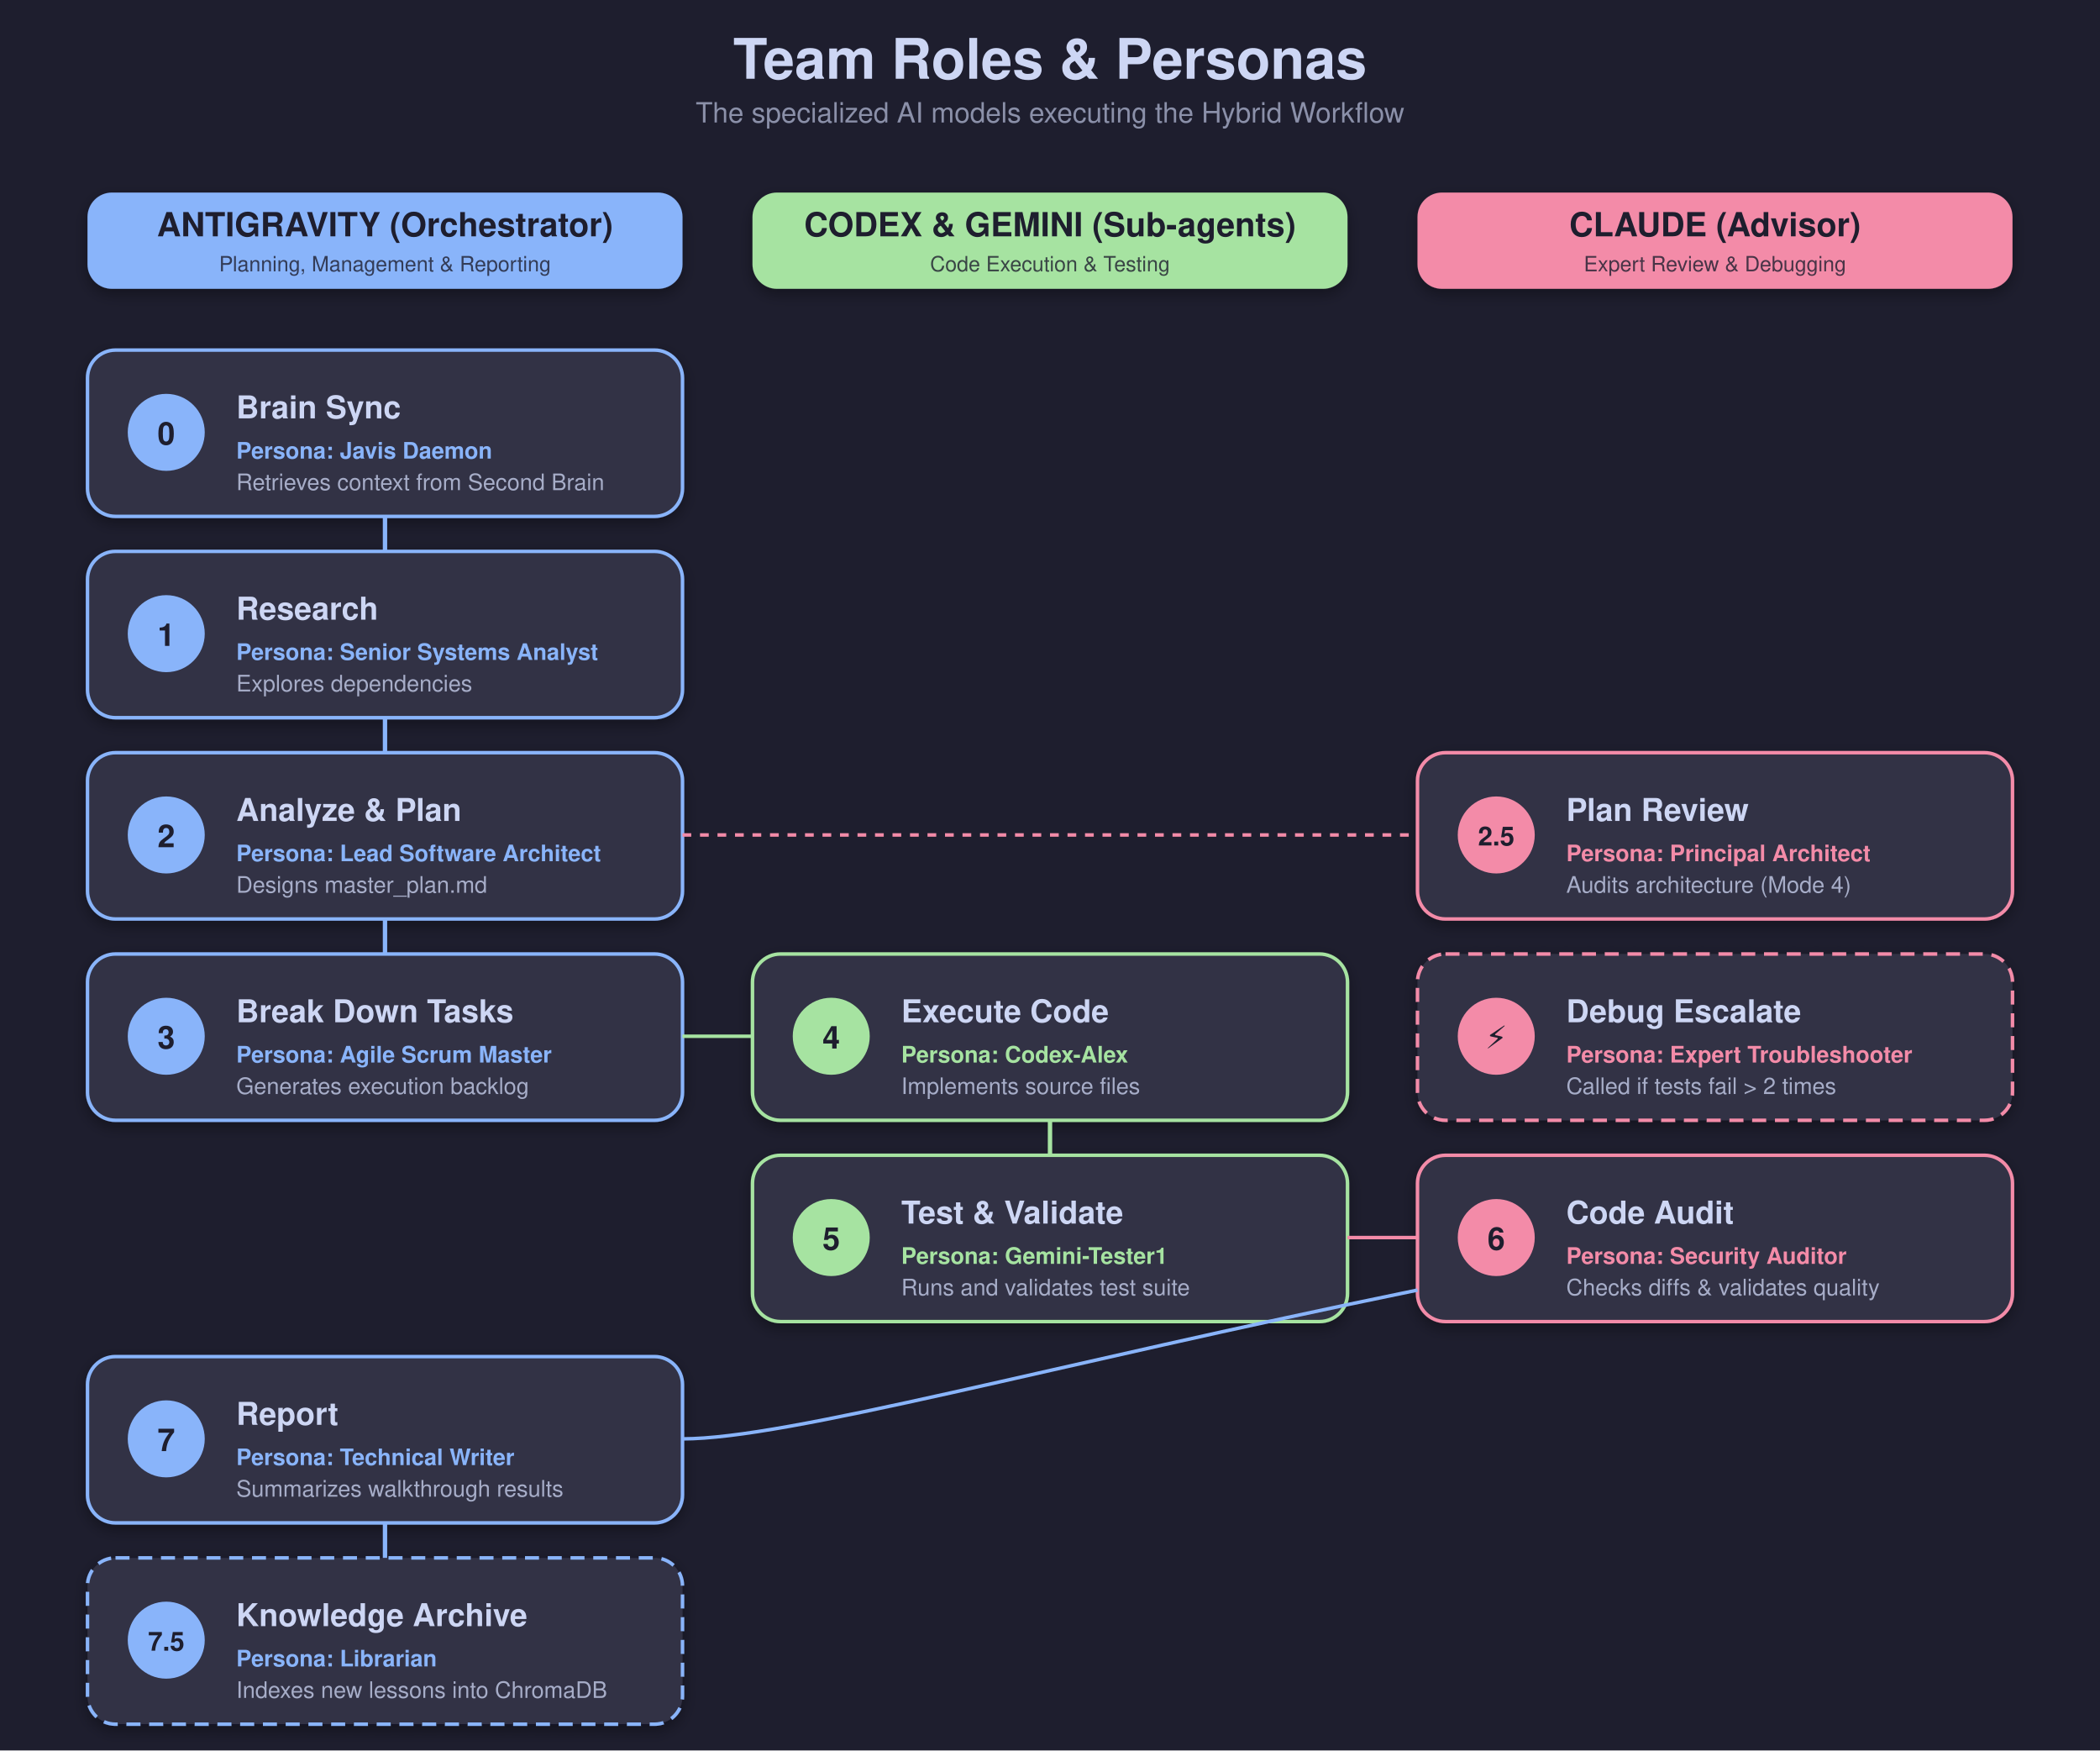
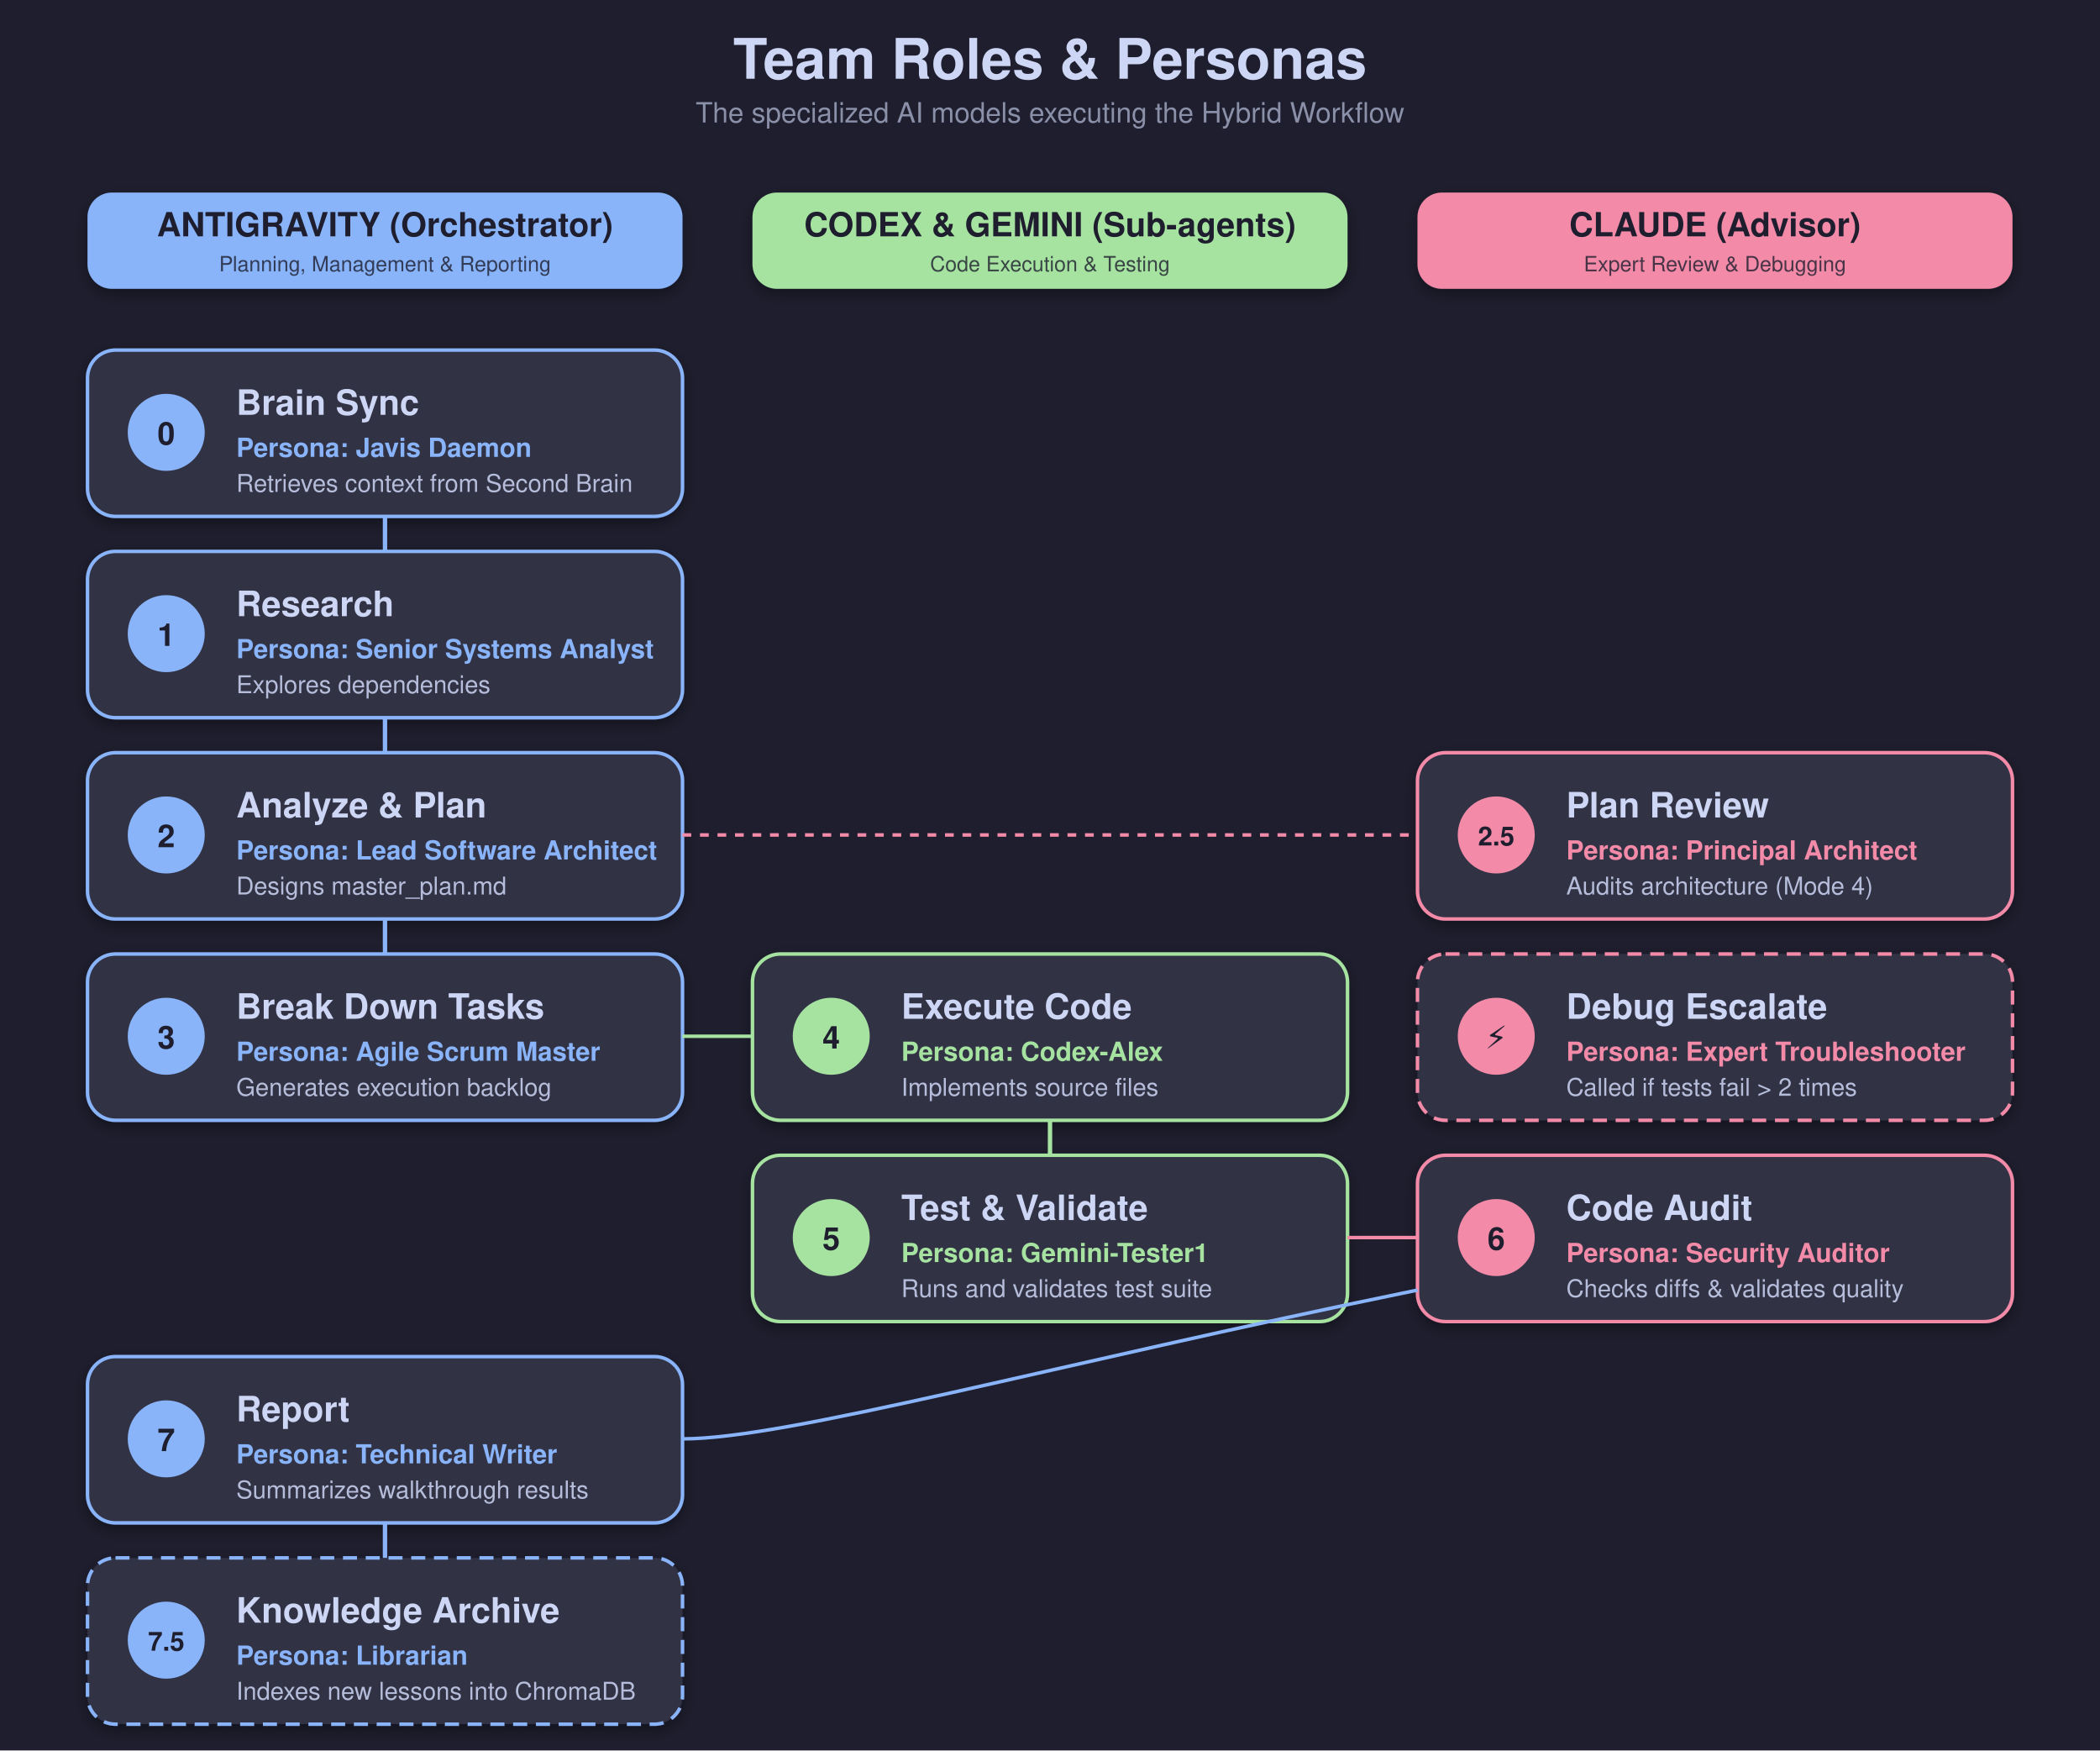
<svg xmlns="http://www.w3.org/2000/svg" viewBox="0 0 1200 1000" font-family="'Segoe UI', Helvetica, Arial, sans-serif">
  <defs>
    <filter id="softShadow" x="-20%" y="-20%" width="140%" height="140%">
      <feDropShadow dx="0" dy="3" stdDeviation="4" flood-color="#000000" flood-opacity="0.35" />
    </filter>
  </defs>
  <rect x="0" y="0" width="1200" height="1000" fill="#1e1e2e" />
  <text x="600" y="45" text-anchor="middle" font-size="32" font-weight="700" fill="#cdd6f4">Team Roles &amp; Personas</text>
  <text x="600" y="70" text-anchor="middle" font-size="16" fill="#a6adc8" opacity="0.8">The specialized AI models executing the Hybrid Workflow</text>
  <rect x="50" y="110" width="340" height="55" rx="14" fill="#89b4fa" filter="url(#softShadow)" />
  <text x="220" y="135" text-anchor="middle" font-size="19" font-weight="700" fill="#1e1e2e">ANTIGRAVITY (Orchestrator)</text>
  <text x="220" y="155" text-anchor="middle" font-size="12" fill="#1e1e2e" opacity="0.8">Planning, Management &amp; Reporting</text>
  <rect x="430" y="110" width="340" height="55" rx="14" fill="#a6e3a1" filter="url(#softShadow)" />
  <text x="600" y="135" text-anchor="middle" font-size="19" font-weight="700" fill="#1e1e2e">CODEX &amp; GEMINI (Sub-agents)</text>
  <text x="600" y="155" text-anchor="middle" font-size="12" fill="#1e1e2e" opacity="0.8">Code Execution &amp; Testing</text>
  <rect x="810" y="110" width="340" height="55" rx="14" fill="#f38ba8" filter="url(#softShadow)" />
  <text x="980" y="135" text-anchor="middle" font-size="19" font-weight="700" fill="#1e1e2e">CLAUDE (Advisor)</text>
  <text x="980" y="155" text-anchor="middle" font-size="12" fill="#1e1e2e" opacity="0.8">Expert Review &amp; Debugging</text>
  <g>
    <rect x="50" y="200" width="340" height="95" rx="16" fill="#313244" stroke="#89b4fa" stroke-width="2" filter="url(#softShadow)" />
    <circle cx="95" cy="247" r="22" fill="#89b4fa" />
    <text x="95" y="254" text-anchor="middle" font-size="18" font-weight="700" fill="#1e1e2e">0</text>
-     <text x="135" y="239" font-size="18" font-weight="700" fill="#cdd6f4">Brain Sync</text>
-     <text x="135" y="262" font-size="13" font-weight="600" fill="#89b4fa">Persona: Javis Daemon</text>
-     <text x="135" y="280" font-size="13" fill="#cdd6f4" opacity="0.75">Retrieves context from Second Brain</text>
+     <text x="135" y="237" font-size="20" font-weight="700" fill="#cdd6f4">Brain Sync</text>
+     <text x="135" y="261" font-size="15" font-weight="600" fill="#89b4fa">Persona: Javis Daemon</text>
+     <text x="135" y="281" font-size="14" fill="#cdd6f4" opacity="0.85">Retrieves context from Second Brain</text>
  </g>
  <g>
    <rect x="50" y="315" width="340" height="95" rx="16" fill="#313244" stroke="#89b4fa" stroke-width="2" filter="url(#softShadow)" />
    <circle cx="95" cy="362" r="22" fill="#89b4fa" />
    <text x="95" y="369" text-anchor="middle" font-size="18" font-weight="700" fill="#1e1e2e">1</text>
-     <text x="135" y="354" font-size="18" font-weight="700" fill="#cdd6f4">Research</text>
-     <text x="135" y="377" font-size="13" font-weight="600" fill="#89b4fa">Persona: Senior Systems Analyst</text>
-     <text x="135" y="395" font-size="13" fill="#cdd6f4" opacity="0.75">Explores dependencies</text>
+     <text x="135" y="352" font-size="20" font-weight="700" fill="#cdd6f4">Research</text>
+     <text x="135" y="376" font-size="15" font-weight="600" fill="#89b4fa">Persona: Senior Systems Analyst</text>
+     <text x="135" y="396" font-size="14" fill="#cdd6f4" opacity="0.85">Explores dependencies</text>
  </g>
  <g>
    <rect x="50" y="430" width="340" height="95" rx="16" fill="#313244" stroke="#89b4fa" stroke-width="2" filter="url(#softShadow)" />
    <circle cx="95" cy="477" r="22" fill="#89b4fa" />
    <text x="95" y="484" text-anchor="middle" font-size="18" font-weight="700" fill="#1e1e2e">2</text>
-     <text x="135" y="469" font-size="18" font-weight="700" fill="#cdd6f4">Analyze &amp; Plan</text>
-     <text x="135" y="492" font-size="13" font-weight="600" fill="#89b4fa">Persona: Lead Software Architect</text>
-     <text x="135" y="510" font-size="13" fill="#cdd6f4" opacity="0.75">Designs master_plan.md</text>
+     <text x="135" y="467" font-size="20" font-weight="700" fill="#cdd6f4">Analyze &amp; Plan</text>
+     <text x="135" y="491" font-size="15" font-weight="600" fill="#89b4fa">Persona: Lead Software Architect</text>
+     <text x="135" y="511" font-size="14" fill="#cdd6f4" opacity="0.85">Designs master_plan.md</text>
  </g>
  <g>
    <rect x="50" y="545" width="340" height="95" rx="16" fill="#313244" stroke="#89b4fa" stroke-width="2" filter="url(#softShadow)" />
    <circle cx="95" cy="592" r="22" fill="#89b4fa" />
    <text x="95" y="599" text-anchor="middle" font-size="18" font-weight="700" fill="#1e1e2e">3</text>
-     <text x="135" y="584" font-size="18" font-weight="700" fill="#cdd6f4">Break Down Tasks</text>
-     <text x="135" y="607" font-size="13" font-weight="600" fill="#89b4fa">Persona: Agile Scrum Master</text>
-     <text x="135" y="625" font-size="13" fill="#cdd6f4" opacity="0.75">Generates execution backlog</text>
+     <text x="135" y="582" font-size="20" font-weight="700" fill="#cdd6f4">Break Down Tasks</text>
+     <text x="135" y="606" font-size="15" font-weight="600" fill="#89b4fa">Persona: Agile Scrum Master</text>
+     <text x="135" y="626" font-size="14" fill="#cdd6f4" opacity="0.85">Generates execution backlog</text>
  </g>
  <g>
    <rect x="50" y="775" width="340" height="95" rx="16" fill="#313244" stroke="#89b4fa" stroke-width="2" filter="url(#softShadow)" />
    <circle cx="95" cy="822" r="22" fill="#89b4fa" />
    <text x="95" y="829" text-anchor="middle" font-size="18" font-weight="700" fill="#1e1e2e">7</text>
-     <text x="135" y="814" font-size="18" font-weight="700" fill="#cdd6f4">Report</text>
-     <text x="135" y="837" font-size="13" font-weight="600" fill="#89b4fa">Persona: Technical Writer</text>
-     <text x="135" y="855" font-size="13" fill="#cdd6f4" opacity="0.75">Summarizes walkthrough results</text>
+     <text x="135" y="812" font-size="20" font-weight="700" fill="#cdd6f4">Report</text>
+     <text x="135" y="836" font-size="15" font-weight="600" fill="#89b4fa">Persona: Technical Writer</text>
+     <text x="135" y="856" font-size="14" fill="#cdd6f4" opacity="0.85">Summarizes walkthrough results</text>
  </g>
  <g>
    <rect x="50" y="890" width="340" height="95" rx="16" fill="#313244" stroke="#89b4fa" stroke-width="2" stroke-dasharray="8,5" filter="url(#softShadow)" />
    <circle cx="95" cy="937" r="22" fill="#89b4fa" />
    <text x="95" y="943" text-anchor="middle" font-size="15" font-weight="700" fill="#1e1e2e">7.5</text>
-     <text x="135" y="929" font-size="18" font-weight="700" fill="#cdd6f4">Knowledge Archive</text>
-     <text x="135" y="952" font-size="13" font-weight="600" fill="#89b4fa">Persona: Librarian</text>
-     <text x="135" y="970" font-size="13" fill="#cdd6f4" opacity="0.75">Indexes new lessons into ChromaDB</text>
+     <text x="135" y="927" font-size="20" font-weight="700" fill="#cdd6f4">Knowledge Archive</text>
+     <text x="135" y="951" font-size="15" font-weight="600" fill="#89b4fa">Persona: Librarian</text>
+     <text x="135" y="971" font-size="14" fill="#cdd6f4" opacity="0.85">Indexes new lessons into ChromaDB</text>
  </g>
  <g>
    <rect x="430" y="545" width="340" height="95" rx="16" fill="#313244" stroke="#a6e3a1" stroke-width="2" filter="url(#softShadow)" />
    <circle cx="475" cy="592" r="22" fill="#a6e3a1" />
    <text x="475" y="599" text-anchor="middle" font-size="18" font-weight="700" fill="#1e1e2e">4</text>
-     <text x="515" y="584" font-size="18" font-weight="700" fill="#cdd6f4">Execute Code</text>
-     <text x="515" y="607" font-size="13" font-weight="600" fill="#a6e3a1">Persona: Codex-Alex</text>
-     <text x="515" y="625" font-size="13" fill="#cdd6f4" opacity="0.75">Implements source files</text>
+     <text x="515" y="582" font-size="20" font-weight="700" fill="#cdd6f4">Execute Code</text>
+     <text x="515" y="606" font-size="15" font-weight="600" fill="#a6e3a1">Persona: Codex-Alex</text>
+     <text x="515" y="626" font-size="14" fill="#cdd6f4" opacity="0.85">Implements source files</text>
  </g>
  <g>
    <rect x="430" y="660" width="340" height="95" rx="16" fill="#313244" stroke="#a6e3a1" stroke-width="2" filter="url(#softShadow)" />
    <circle cx="475" cy="707" r="22" fill="#a6e3a1" />
    <text x="475" y="714" text-anchor="middle" font-size="18" font-weight="700" fill="#1e1e2e">5</text>
-     <text x="515" y="699" font-size="18" font-weight="700" fill="#cdd6f4">Test &amp; Validate</text>
-     <text x="515" y="722" font-size="13" font-weight="600" fill="#a6e3a1">Persona: Gemini-Tester1</text>
-     <text x="515" y="740" font-size="13" fill="#cdd6f4" opacity="0.75">Runs and validates test suite</text>
+     <text x="515" y="697" font-size="20" font-weight="700" fill="#cdd6f4">Test &amp; Validate</text>
+     <text x="515" y="721" font-size="15" font-weight="600" fill="#a6e3a1">Persona: Gemini-Tester1</text>
+     <text x="515" y="741" font-size="14" fill="#cdd6f4" opacity="0.85">Runs and validates test suite</text>
  </g>
  <g>
    <rect x="810" y="430" width="340" height="95" rx="16" fill="#313244" stroke="#f38ba8" stroke-width="2" filter="url(#softShadow)" />
    <circle cx="855" cy="477" r="22" fill="#f38ba8" />
    <text x="855" y="483" text-anchor="middle" font-size="15" font-weight="700" fill="#1e1e2e">2.5</text>
-     <text x="895" y="469" font-size="18" font-weight="700" fill="#cdd6f4">Plan Review</text>
-     <text x="895" y="492" font-size="13" font-weight="600" fill="#f38ba8">Persona: Principal Architect</text>
-     <text x="895" y="510" font-size="13" fill="#cdd6f4" opacity="0.75">Audits architecture (Mode 4)</text>
+     <text x="895" y="467" font-size="20" font-weight="700" fill="#cdd6f4">Plan Review</text>
+     <text x="895" y="491" font-size="15" font-weight="600" fill="#f38ba8">Persona: Principal Architect</text>
+     <text x="895" y="511" font-size="14" fill="#cdd6f4" opacity="0.85">Audits architecture (Mode 4)</text>
  </g>
  <g>
    <rect x="810" y="545" width="340" height="95" rx="16" fill="#313244" stroke="#f38ba8" stroke-width="2" stroke-dasharray="8,5" filter="url(#softShadow)" />
    <circle cx="855" cy="592" r="22" fill="#f38ba8" />
    <text x="855" y="599" text-anchor="middle" font-size="18" font-weight="700" fill="#1e1e2e">⚡</text>
-     <text x="895" y="584" font-size="18" font-weight="700" fill="#cdd6f4">Debug Escalate</text>
-     <text x="895" y="607" font-size="13" font-weight="600" fill="#f38ba8">Persona: Expert Troubleshooter</text>
-     <text x="895" y="625" font-size="13" fill="#cdd6f4" opacity="0.75">Called if tests fail &gt; 2 times</text>
+     <text x="895" y="582" font-size="20" font-weight="700" fill="#cdd6f4">Debug Escalate</text>
+     <text x="895" y="606" font-size="15" font-weight="600" fill="#f38ba8">Persona: Expert Troubleshooter</text>
+     <text x="895" y="626" font-size="14" fill="#cdd6f4" opacity="0.85">Called if tests fail &gt; 2 times</text>
  </g>
  <g>
    <rect x="810" y="660" width="340" height="95" rx="16" fill="#313244" stroke="#f38ba8" stroke-width="2" filter="url(#softShadow)" />
    <circle cx="855" cy="707" r="22" fill="#f38ba8" />
    <text x="855" y="714" text-anchor="middle" font-size="18" font-weight="700" fill="#1e1e2e">6</text>
-     <text x="895" y="699" font-size="18" font-weight="700" fill="#cdd6f4">Code Audit</text>
-     <text x="895" y="722" font-size="13" font-weight="600" fill="#f38ba8">Persona: Security Auditor</text>
-     <text x="895" y="740" font-size="13" fill="#cdd6f4" opacity="0.75">Checks diffs &amp; validates quality</text>
+     <text x="895" y="697" font-size="20" font-weight="700" fill="#cdd6f4">Code Audit</text>
+     <text x="895" y="721" font-size="15" font-weight="600" fill="#f38ba8">Persona: Security Auditor</text>
+     <text x="895" y="741" font-size="14" fill="#cdd6f4" opacity="0.85">Checks diffs &amp; validates quality</text>
  </g>
  <line x1="220" y1="295" x2="220" y2="315" stroke="#89b4fa" stroke-width="2.5" />
  <line x1="220" y1="410" x2="220" y2="430" stroke="#89b4fa" stroke-width="2.5" />
  <line x1="220" y1="525" x2="220" y2="545" stroke="#89b4fa" stroke-width="2.5" />
  <line x1="220" y1="870" x2="220" y2="890" stroke="#89b4fa" stroke-width="2.5" />
  <path d="M 390 477 L 810 477" stroke="#f38ba8" stroke-width="2" stroke-dasharray="5,5" fill="none" />
  <path d="M 390 592 L 430 592" stroke="#a6e3a1" stroke-width="2" fill="none" />
  <line x1="600" y1="640" x2="600" y2="660" stroke="#a6e3a1" stroke-width="2.5" />
  <path d="M 770 707 L 810 707" stroke="#f38ba8" stroke-width="2" fill="none" />
  <path d="M 810 737 C 600 780 450 822 390 822" stroke="#89b4fa" stroke-width="2" fill="none" />
</svg>
